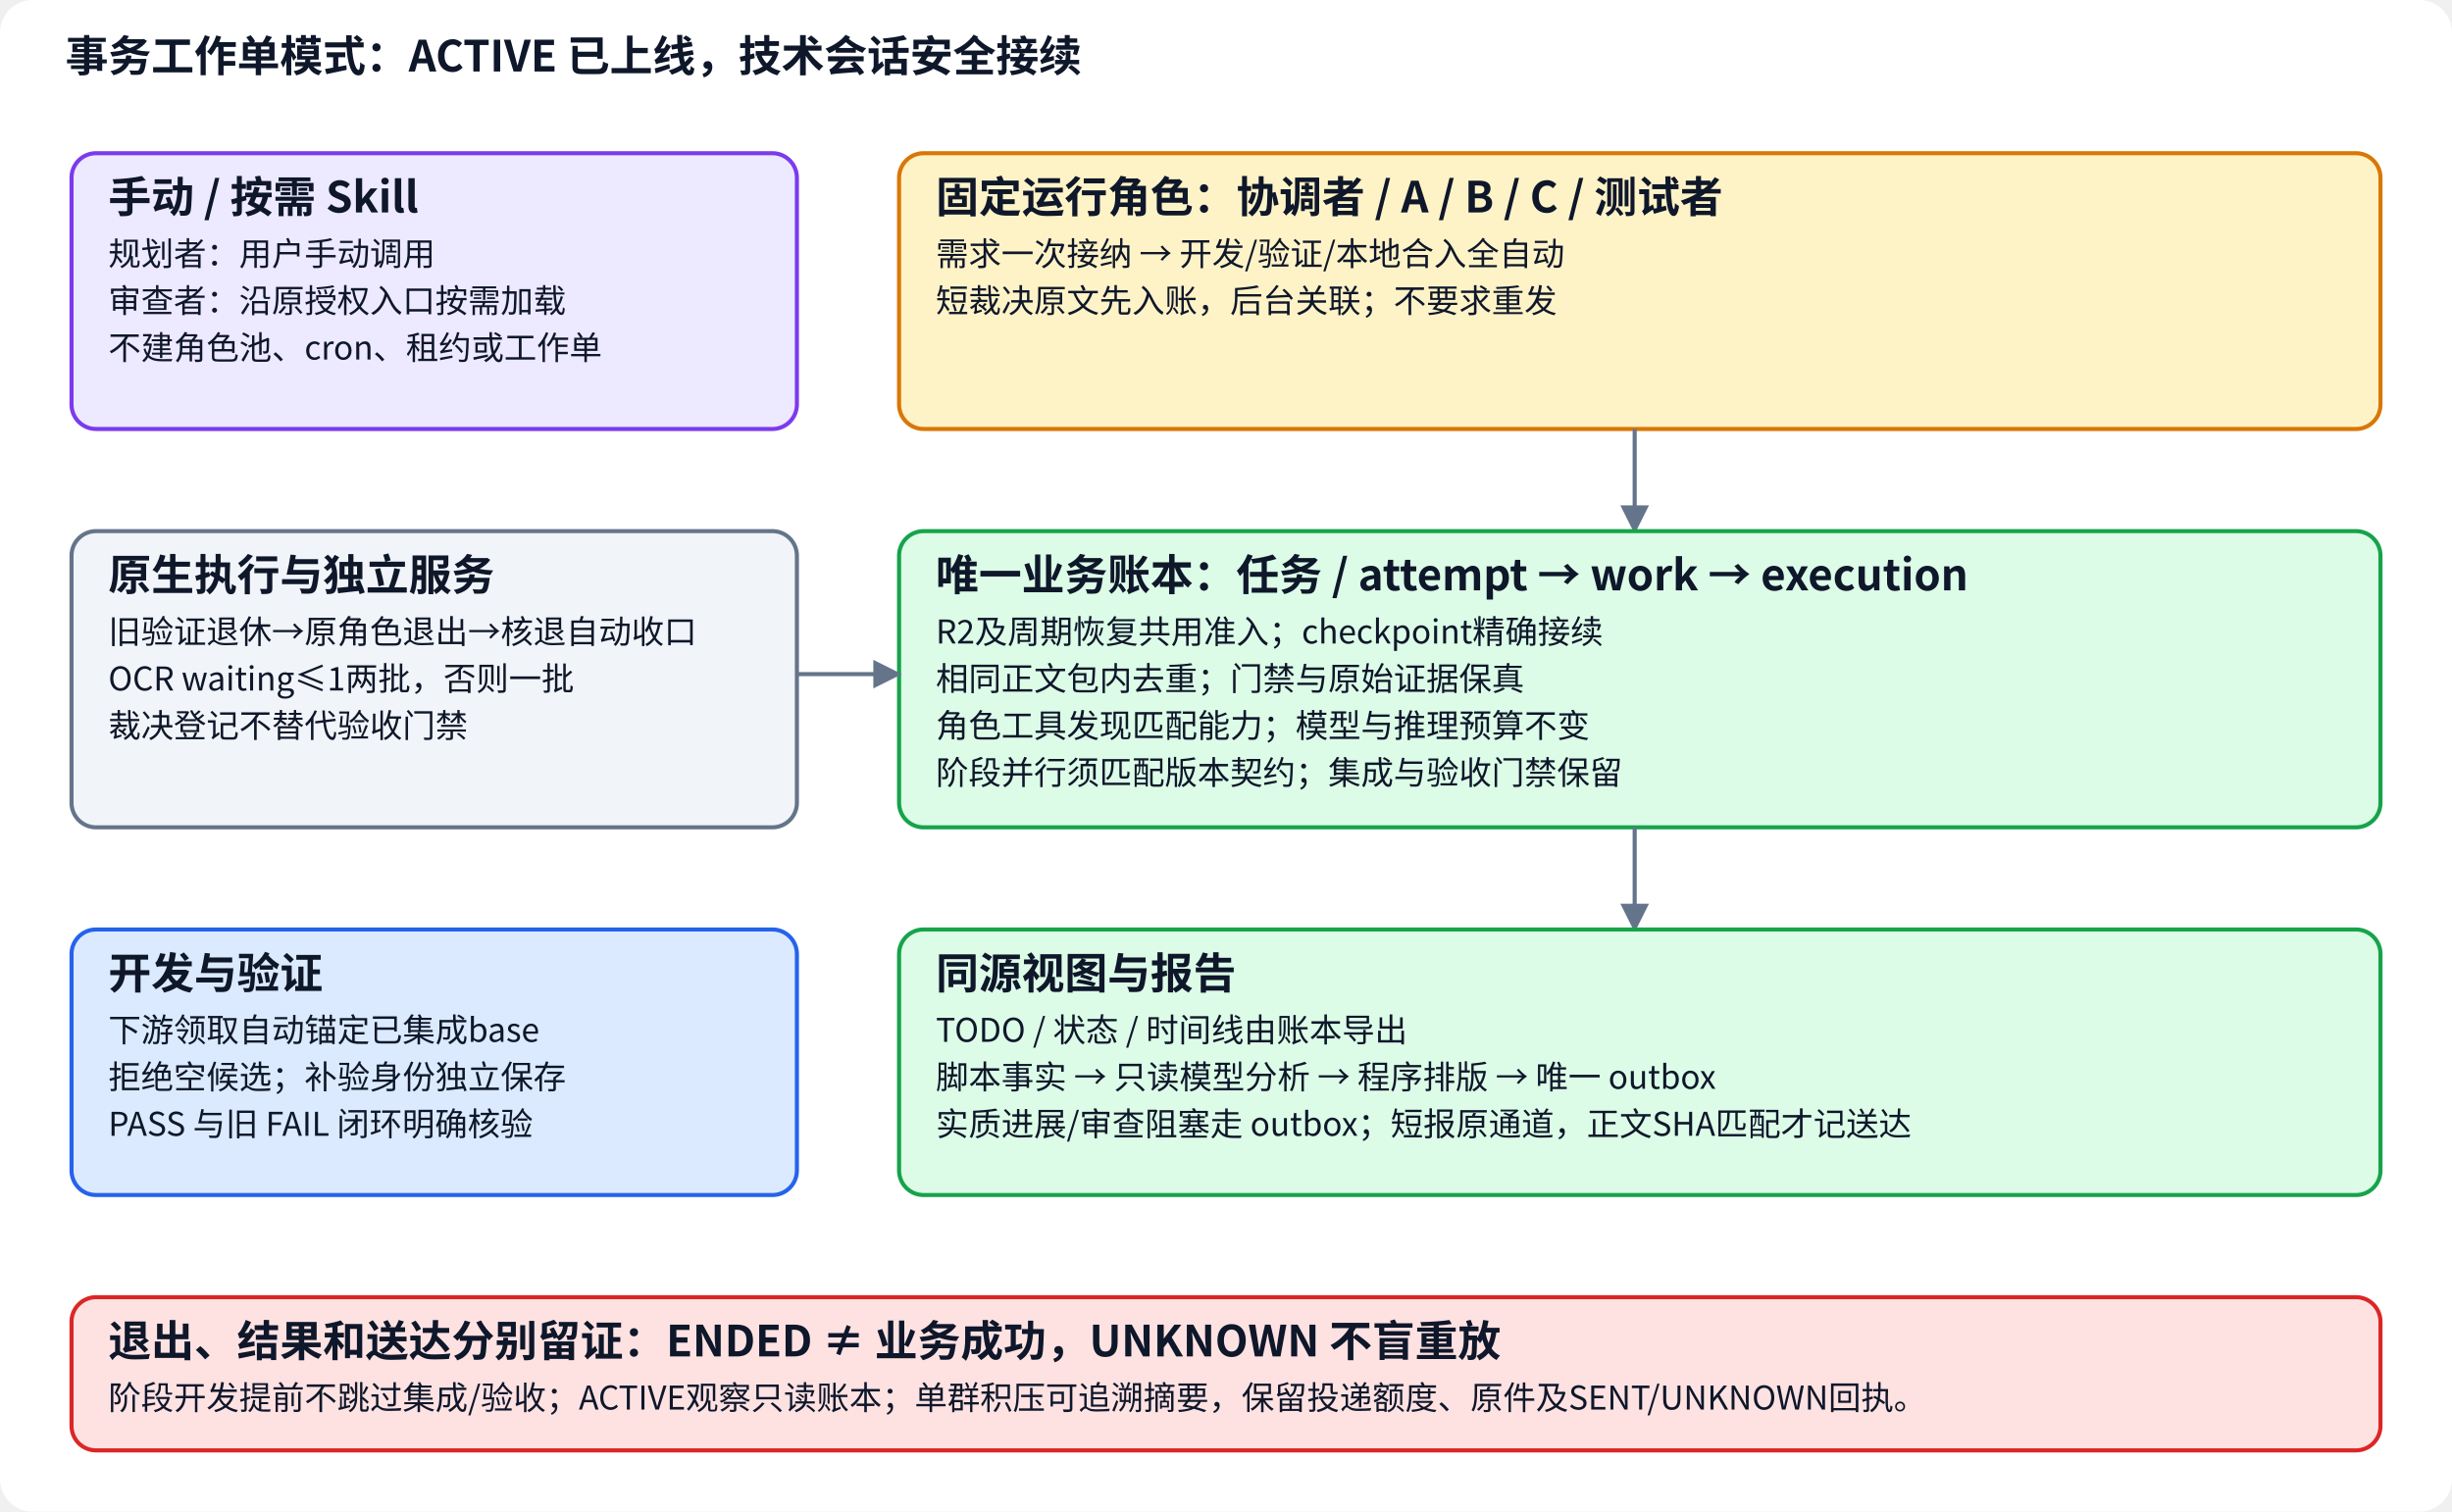
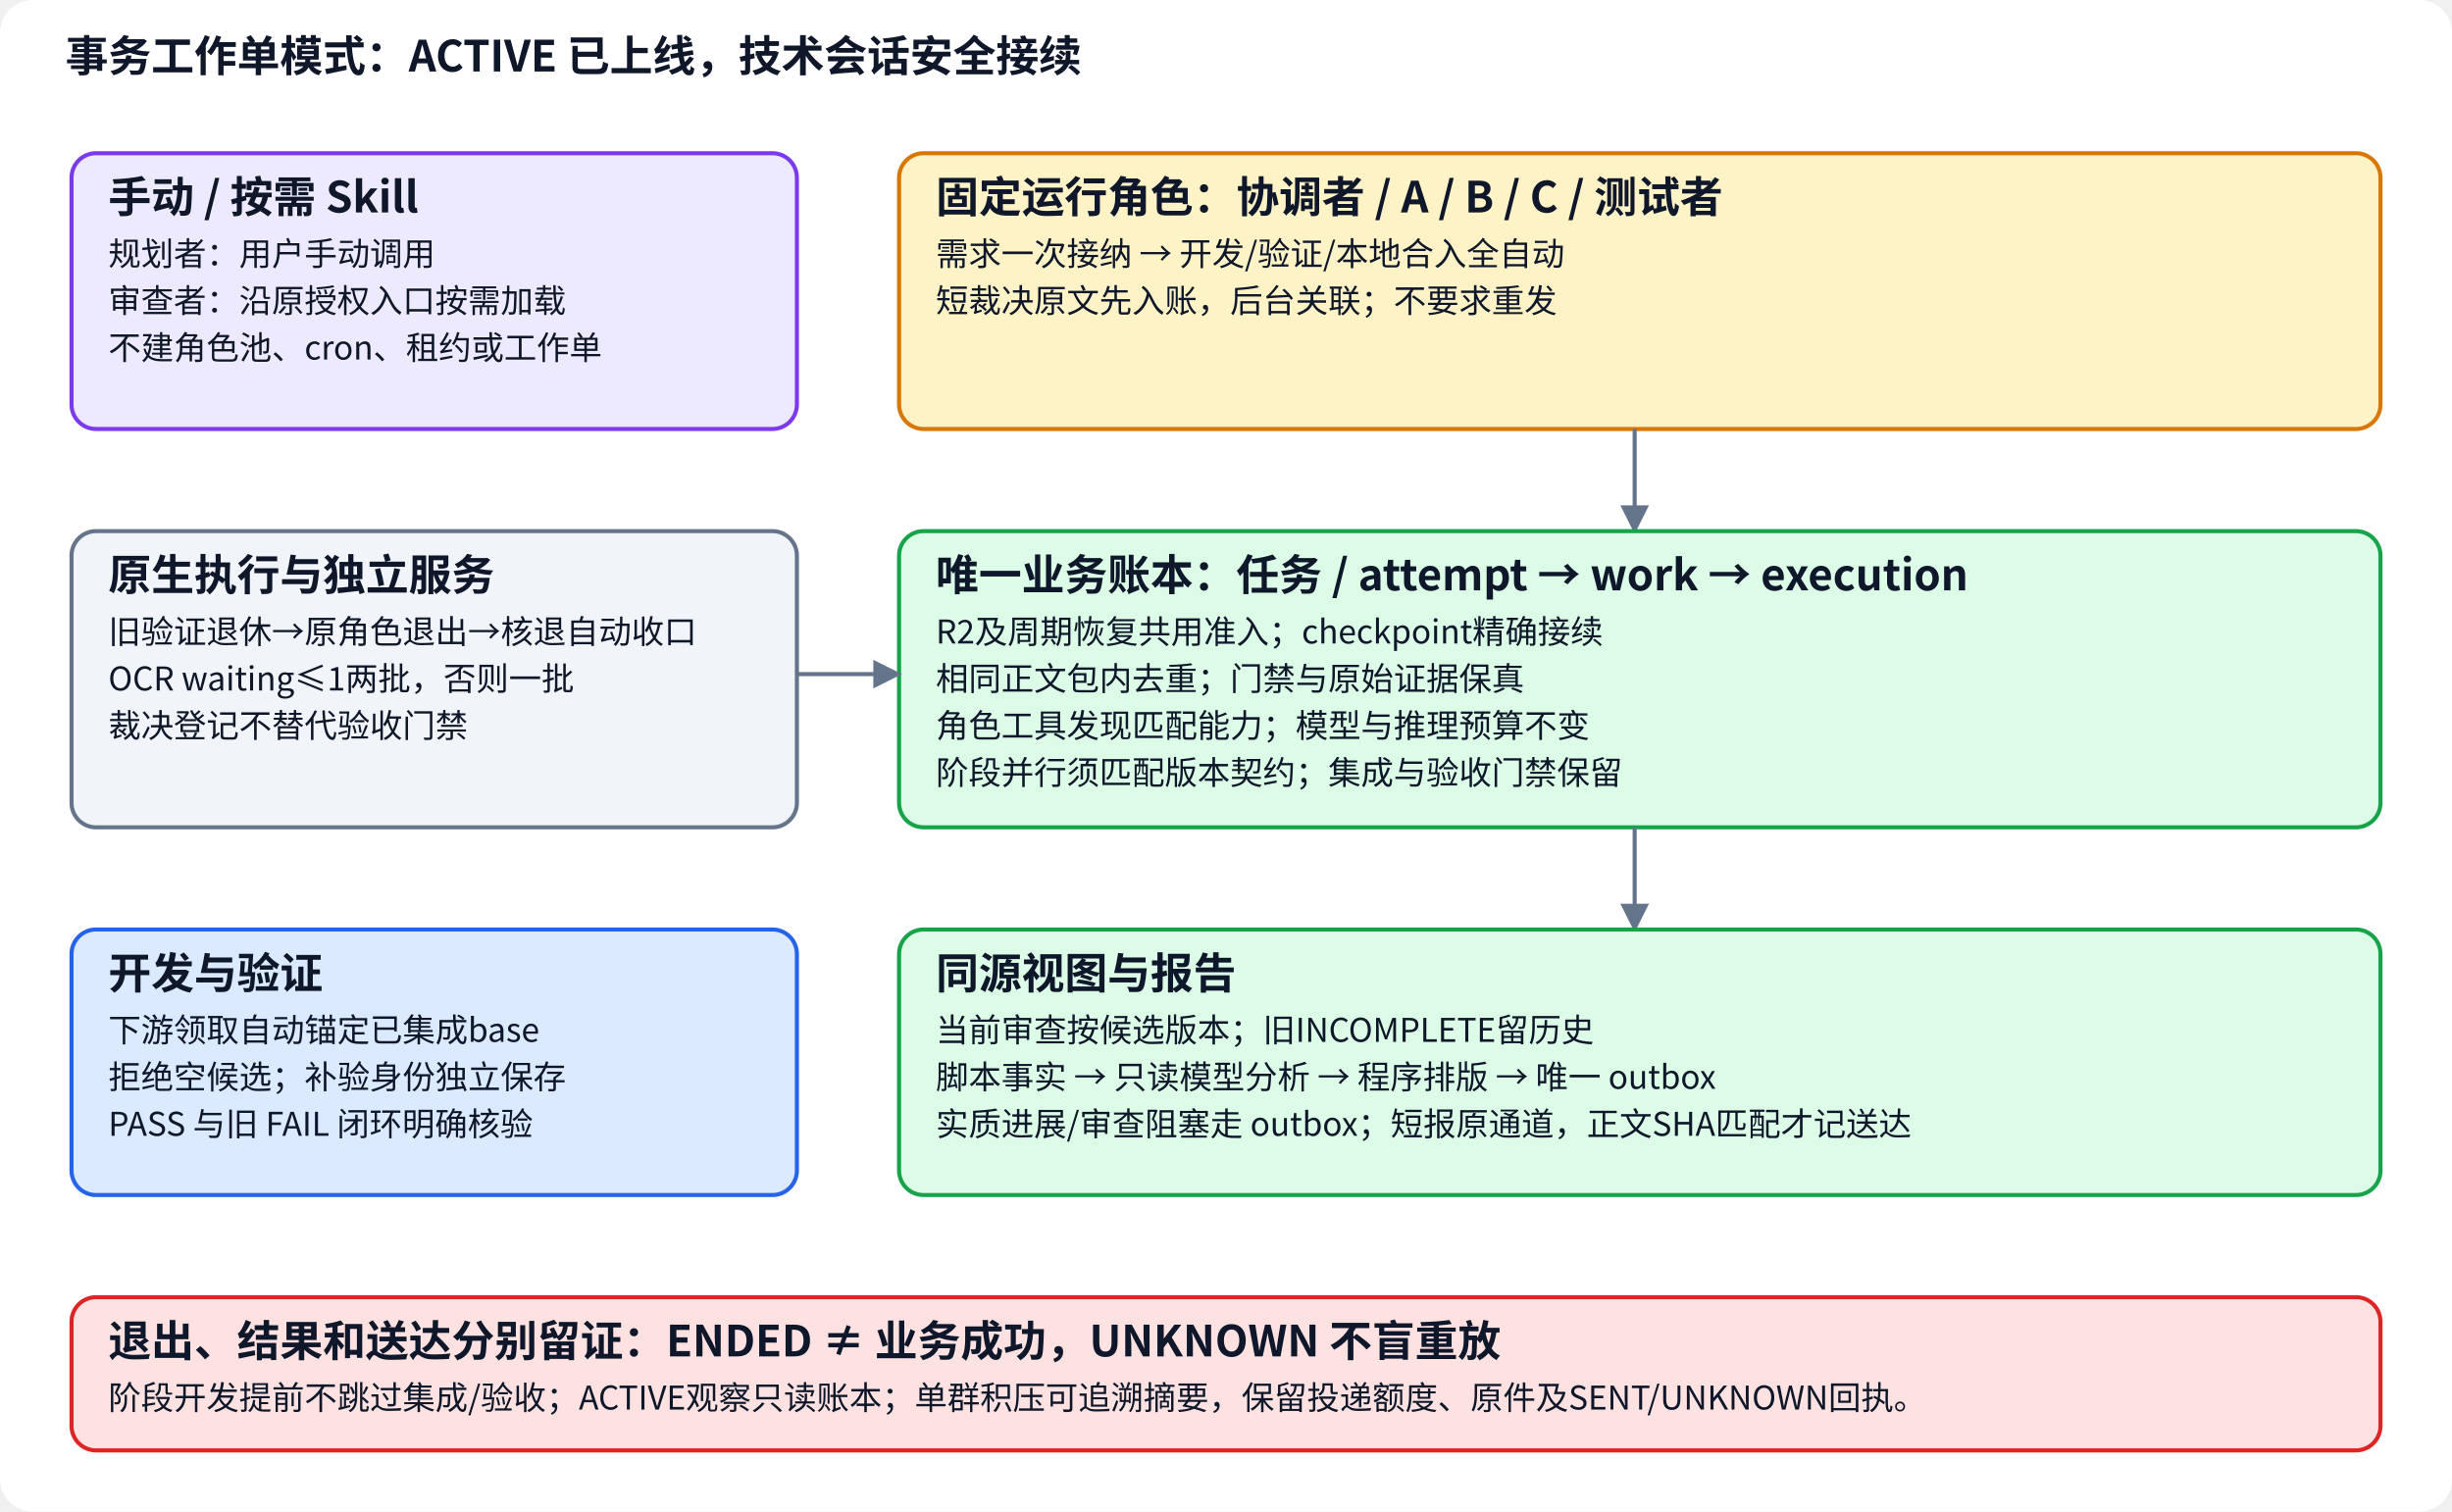
<svg xmlns="http://www.w3.org/2000/svg" width="1200" height="740" viewBox="0 0 1200 740" role="img" aria-labelledby="title desc">
  <defs>
    <marker id="arrow" viewBox="0 0 10 10" refX="9" refY="5" markerWidth="7" markerHeight="7" orient="auto-start-reverse">
      <path d="M 0 0 L 10 5 L 0 10 z" fill="#64748b" />
    </marker>
  </defs>
  <style>text{font-family:"Noto Sans CJK SC","Microsoft YaHei","PingFang SC",sans-serif;fill:#0f172a}.heading{font-size:21px;font-weight:700}.line{font-size:16px}.note{font-size:14px;fill:#475569}</style>
  <rect width="1200" height="740" fill="#ffffff" rx="16" />
  <text x="32" y="35" class="heading">事务工作单模式：ACTIVE 已上线，技术会话安全接续</text>
  <rect x="35" y="75" width="355" height="135" rx="12" fill="#ede9fe" stroke="#7c3aed" stroke-width="2" />
  <text x="53" y="104" class="heading">手动 / 按需 Skill</text>
  <text x="53" y="130" class="line">规划者：用户手动调用</text>
  <text x="53" y="153" class="line">审查者：沿原授权入口按需加载</text>
  <text x="53" y="176" class="line">不建角色池、cron、租约或工作单</text>
  <rect x="440" y="75" width="725" height="135" rx="12" fill="#fef3c7" stroke="#d97706" stroke-width="2" />
  <text x="458" y="104" class="heading">固定运行角色：协调者 / A / B / C / 测试者</text>
  <text x="458" y="130" class="line">需求一次接纳 → 开发/验证/本地合入全自动</text>
  <text x="458" y="153" class="line">短裁决原文先入账，后台关联；不要求重发</text>
  <polyline points="800,210 800,260" fill="none" stroke="#64748b" stroke-width="2" marker-end="url(#arrow)" />
  <rect x="440" y="260" width="725" height="145" rx="12" fill="#dcfce7" stroke="#16a34a" stroke-width="2" />
  <text x="458" y="289" class="heading">唯一业务账本：任务 / attempt → work → execution</text>
  <text x="458" y="315" class="line">R2及周期恢复共用准入；checkpoint精确接续</text>
  <text x="458" y="338" class="line">相同正文包内去重；门禁与原始证据保真</text>
  <text x="458" y="361" class="line">角色工具发现匹配能力；模型与推理预算不变</text>
  <text x="458" y="384" class="line">阶段并行须匹配版本契约；集成与验收门禁保留</text>
  <rect x="35" y="260" width="355" height="145" rx="12" fill="#f1f5f9" stroke="#64748b" stroke-width="2" />
  <text x="53" y="289" class="heading">原生执行与独立服务</text>
  <text x="53" y="315" class="line">旧验证退休→原角色退出→核退自动收口</text>
  <text x="53" y="338" class="line">OCR waiting≤1两批，否则一批</text>
  <text x="53" y="361" class="line">裁决登记不替代验收门禁</text>
  <polyline points="390,330 440,330" fill="none" stroke="#64748b" stroke-width="2" marker-end="url(#arrow)" />
  <polyline points="800,405 800,455" fill="none" stroke="#64748b" stroke-width="2" marker-end="url(#arrow)" />
  <rect x="440" y="455" width="725" height="130" rx="12" fill="#dcfce7" stroke="#16a34a" stroke-width="2" />
  <text x="458" y="484" class="heading">同源视图与报告</text>
-   <text x="458" y="510" class="line">TODO / 状态 / 时间线由账本导出</text>
+   <text x="458" y="510" class="line">当前审查按候选版本；旧INCOMPLETE留历史</text>
  <text x="458" y="533" class="line">脚本事实 → 只读模型分析 → 程序排版 → 唯一 outbox</text>
  <text x="458" y="556" class="line">实质进展/审查阻塞走 outbox；短报原通道，正文SHA匹配才记送达</text>
  <rect x="35" y="455" width="355" height="130" rx="12" fill="#dbeafe" stroke="#2563eb" stroke-width="2" />
  <text x="53" y="484" class="heading">开发与验证</text>
  <text x="53" y="510" class="line">下游领取自动锚定已集成base</text>
  <text x="53" y="533" class="line">拒绝空候选；补验身份独立保存</text>
  <text x="53" y="556" class="line">PASS 与旧 FAIL 闭环明确核验</text>
  <rect x="35" y="635" width="1130" height="75" rx="12" fill="#fee2e2" stroke="#dc2626" stroke-width="2" />
  <text x="53" y="664" class="heading">退出、结果和送达分别留证：ENDED ≠ 业务成功，UNKNOWN 不盲重放</text>
  <text x="53" y="690" class="line">阶段开发提前不跳过集成/验收；ACTIVE观察只读账本；单群积压可追溯摘要，保留投递额度、原件及SENT/UNKNOWN回执。</text>
</svg>
